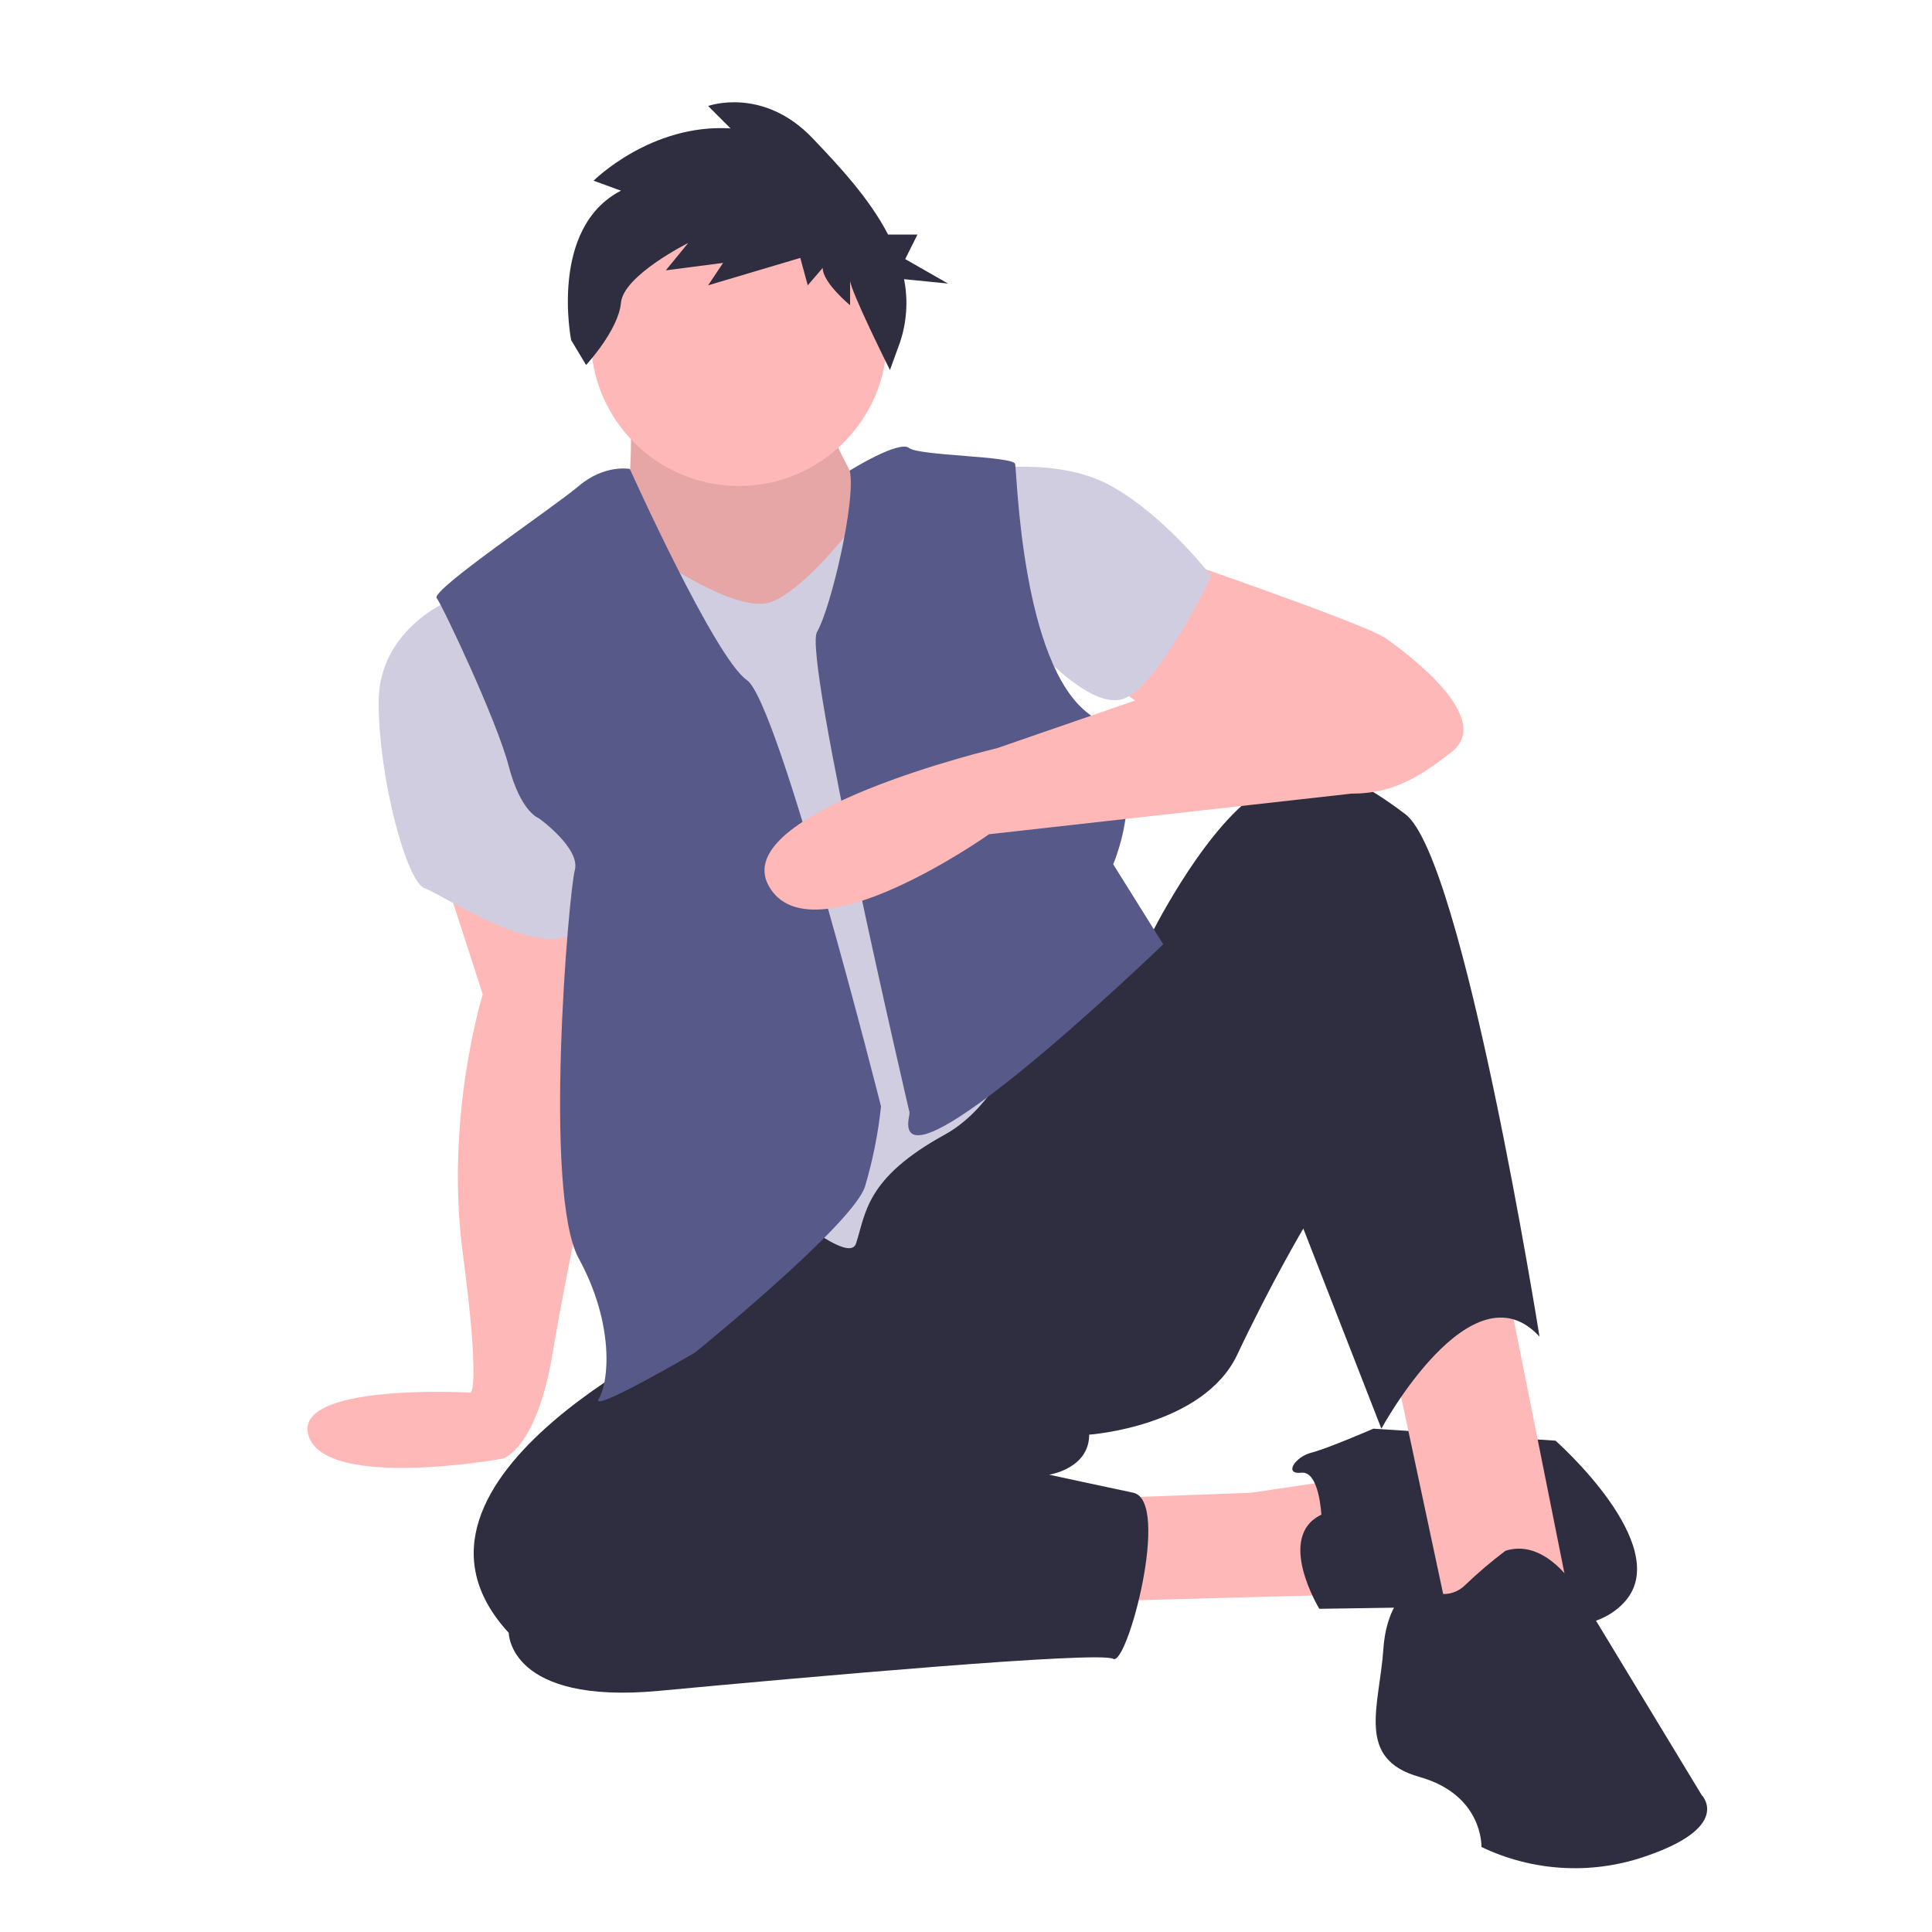
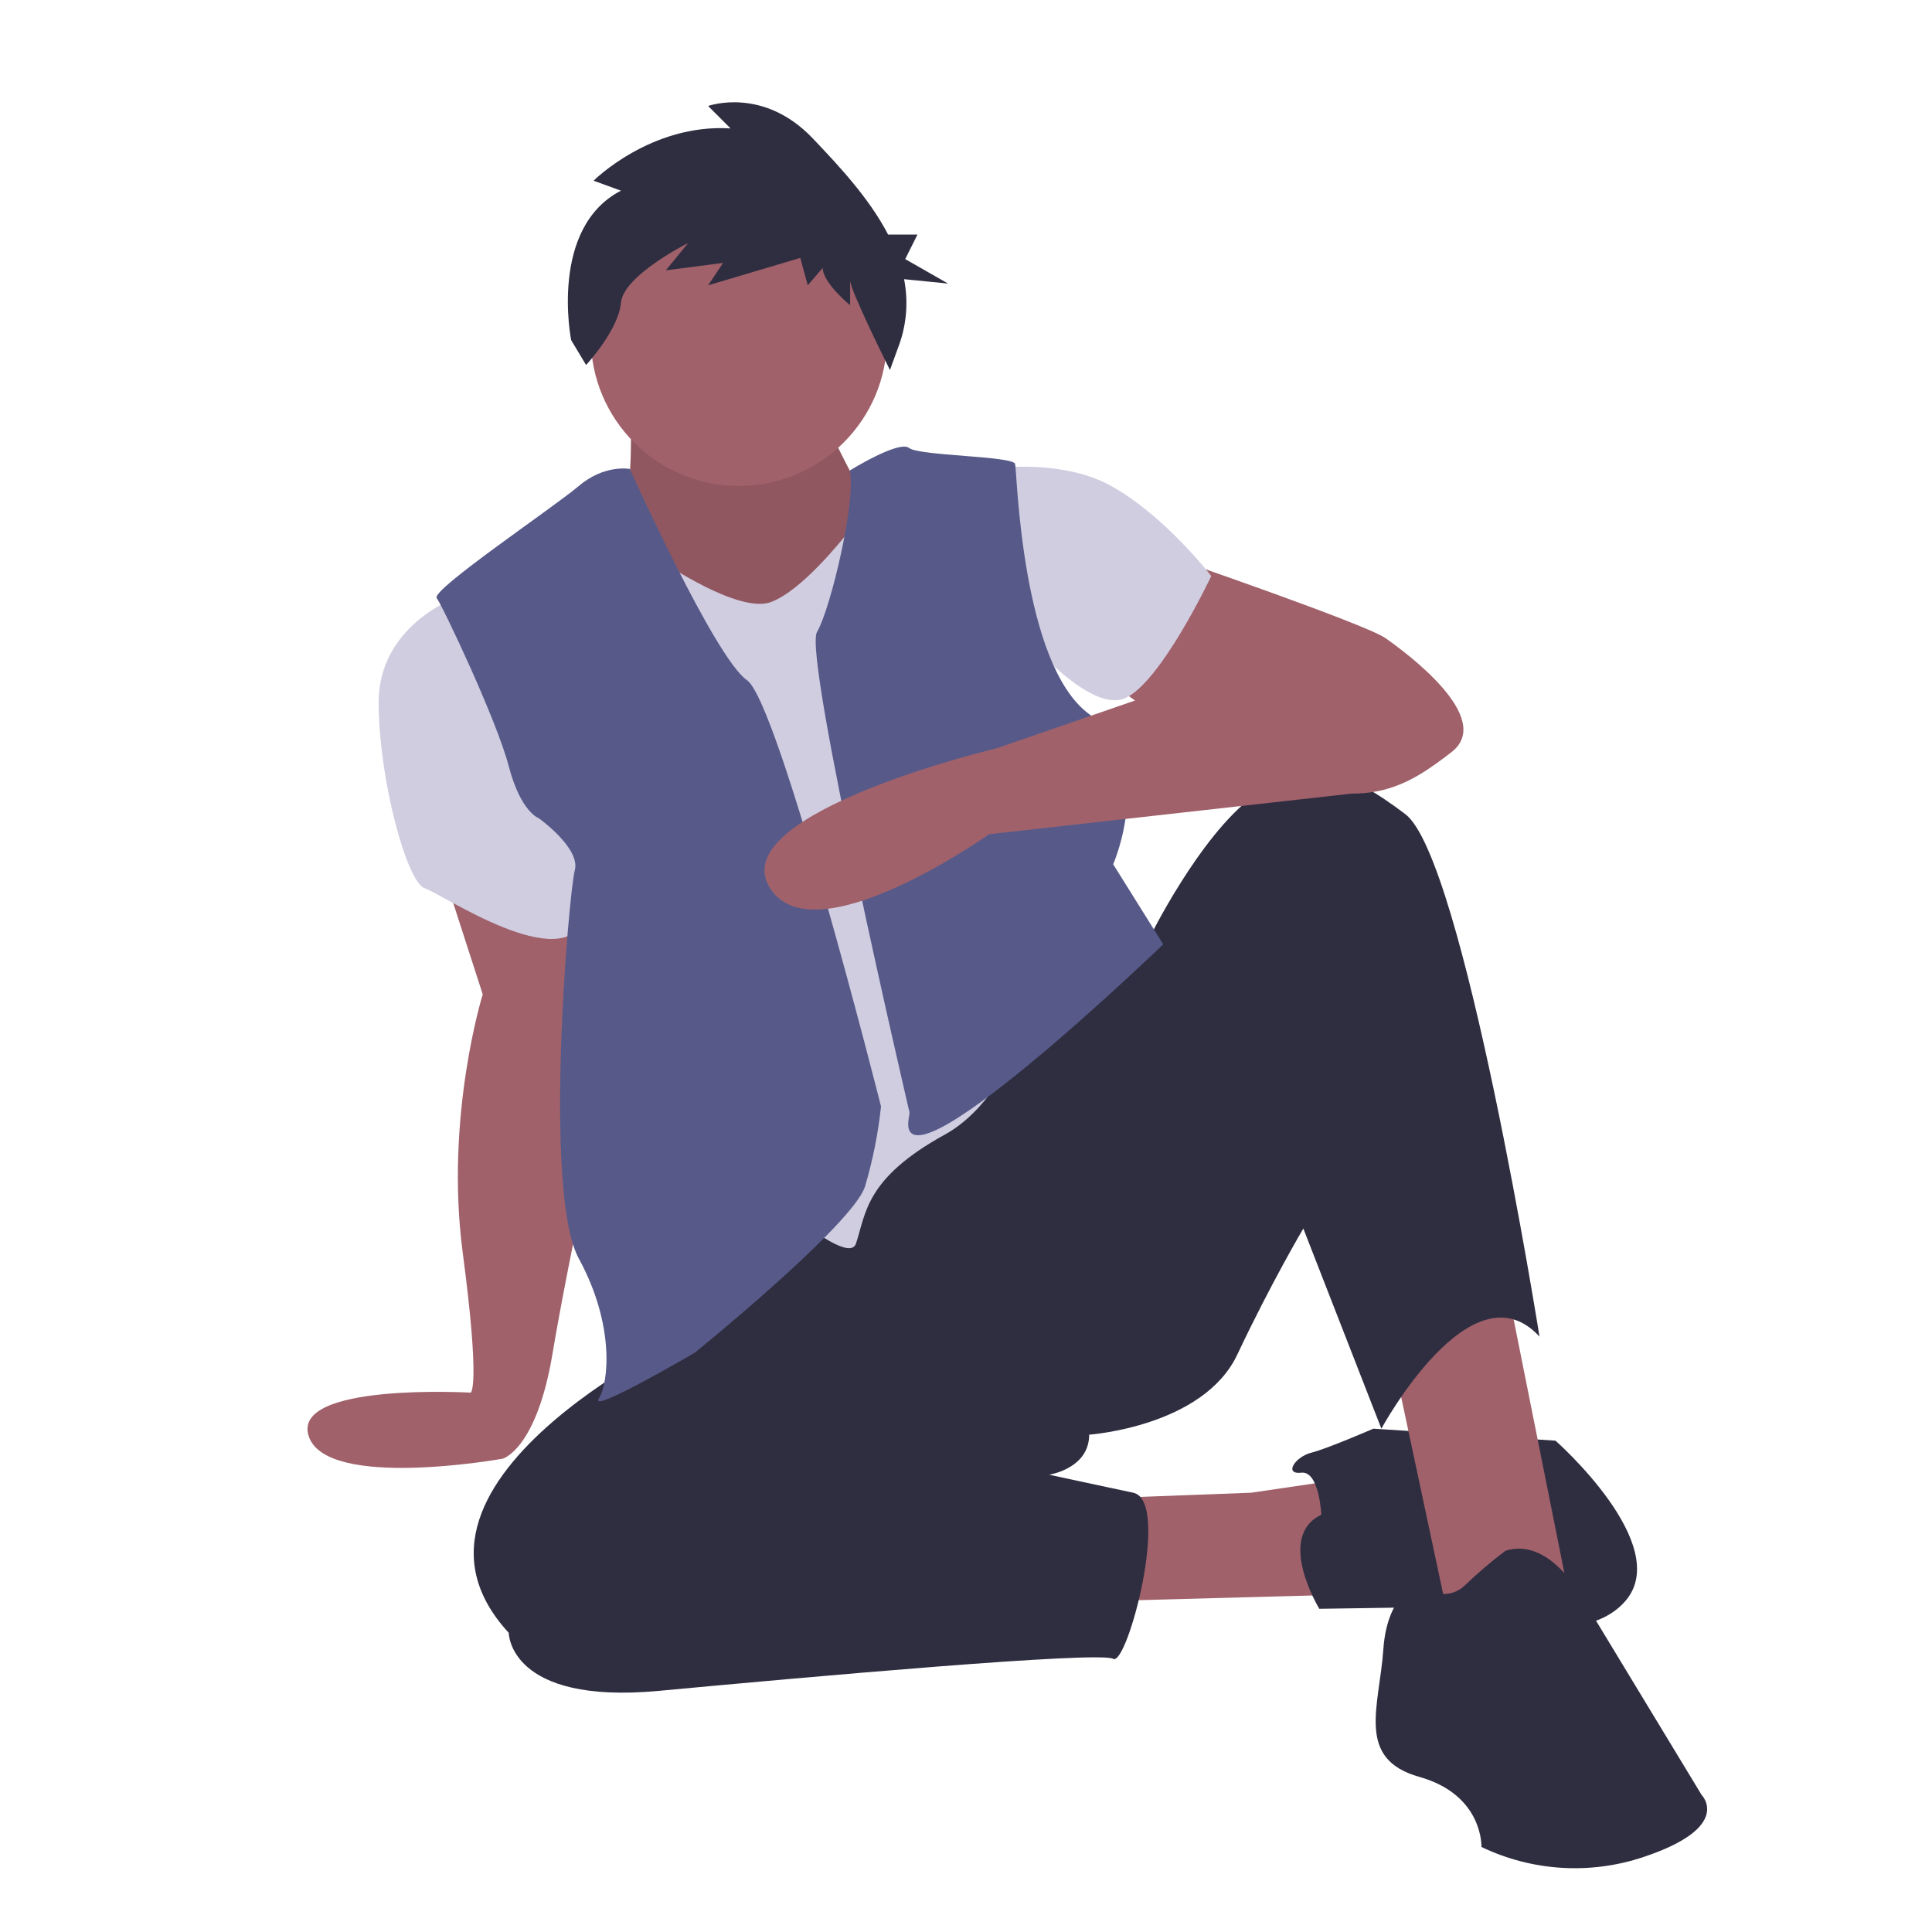
<svg xmlns="http://www.w3.org/2000/svg" width="420" height="420">
  <g>
    <rect fill="none" id="canvas_background" height="422" width="422" y="-1" x="-1" />
  </g>
  <g>
-     <path id="svg_1" fill="#ffb8b8" d="m95.803,187.881l9.137,28.282s-8.267,26.541 -4.351,56.128s1.74,30.457 1.74,30.457s-39.126,-2.252 -35.21,9.495s42.172,4.863 42.172,4.863s7.347,-1.978 10.828,-22.863s12.232,-61.111 12.232,-61.111l-8.229,-37.975l-28.319,-7.276z" />
+     <path id="svg_1" fill="#a0616a" d="m95.803,187.881l9.137,28.282s-8.267,26.541 -4.351,56.128s1.74,30.457 1.74,30.457s-39.126,-2.252 -35.21,9.495s42.172,4.863 42.172,4.863s7.347,-1.978 10.828,-22.863s12.232,-61.111 12.232,-61.111l-8.229,-37.975l-28.319,-7.276z" />
    <path id="svg_2" fill="#d0cde1" d="m98.849,130.013s-16.534,6.091 -16.534,22.625s6.091,39.159 10.007,40.464s30.022,19.144 34.808,6.527s-28.282,-69.616 -28.282,-69.616z" />
-     <polygon id="svg_3" fill="#ffb8b8" points="237.211,325.808 272.019,324.503 298.56,320.587 290.728,346.693 226.333,348.433 237.211,325.808 " />
+     <polygon id="svg_3" fill="#a0616a" points="237.211,325.808 272.019,324.503 298.56,320.587 290.728,346.693 226.333,348.433 237.211,325.808 " />
    <path id="svg_4" fill="#2f2e41" d="m287.247,329.289s-0.435,-9.572 -4.351,-9.137s-1.305,-3.481 2.175,-4.351s13.488,-5.221 13.488,-5.221l39.594,2.611s25.671,22.625 15.229,34.808s-37.419,1.305 -37.419,1.305l-29.152,0.435s-9.572,-15.664 0.435,-20.45z" />
-     <polygon id="svg_5" fill="#ffb8b8" points="302.911,295.786 315.529,354.96 341.635,349.739 326.842,275.772 311.178,267.505 302.911,295.786 " />
+     <polygon id="svg_5" fill="#a0616a" points="302.911,295.786 315.529,354.96 341.635,349.739 326.842,275.772 311.178,267.505 302.911,295.786 " />
    <path id="svg_6" fill="#2f2e41" d="m152.801,288.39s-73.097,33.068 -42.205,66.57c0,0 0,15.664 32.633,12.618s95.722,-8.702 98.768,-6.962s12.618,-34.373 4.351,-36.113s-18.274,-3.916 -18.274,-3.916s8.702,-1.305 8.702,-8.702c0,0 24.801,-1.74 32.197,-17.404s14.358,-27.411 14.358,-27.411l16.969,43.51s19.58,-36.113 34.373,-20.015c0,0 -16.534,-103.989 -29.152,-113.561s-21.32,-12.618 -33.068,-3.916s-22.625,30.892 -22.625,30.892l-97.028,84.41z" />
    <path id="svg_7" fill="#2f2e41" d="m327.277,337.121a98.037,98.037 0 0 0 -8.702,7.397c-3.481,3.481 -8.267,1.74 -8.702,0s-8.267,1.305 -9.137,13.923s-6.091,23.931 7.832,27.846s13.488,15.229 13.488,15.229a46.934,46.934 0 0 0 35.243,2.176c19.58,-6.527 12.618,-13.488 12.618,-13.488l-26.106,-43.075s-6.962,-13.053 -16.534,-10.007z" />
-     <path id="svg_8" fill="#ffb8b8" d="m255.05,121.311s41.77,14.358 46.121,17.404s23.931,17.404 14.358,24.801s-17.404,12.183 -36.113,6.527s-39.594,-23.06 -39.594,-23.06l15.229,-25.671z" />
+     <path id="svg_8" fill="#a0616a" d="m255.05,121.311s41.77,14.358 46.121,17.404s23.931,17.404 14.358,24.801s-17.404,12.183 -36.113,6.527s-39.594,-23.06 -39.594,-23.06l15.229,-25.671z" />
    <path id="svg_9" fill="#d0cde1" d="m213.28,102.166s16.534,-3.046 28.282,3.481s21.755,19.58 21.755,19.58s-10.878,23.06 -18.709,26.541s-22.19,-13.923 -22.19,-13.923l-9.137,-35.678z" />
-     <path id="svg_10" fill="#ffb8b8" d="m137.137,89.548s0.435,16.969 -1.305,18.709s20.885,53.082 45.686,30.457s5.656,-31.762 5.656,-31.762s-9.137,-16.969 -8.702,-18.709s-40.464,0 -40.464,0l-0.87,1.305z" />
+     <path id="svg_10" fill="#a0616a" d="m137.137,89.548s0.435,16.969 -1.305,18.709s20.885,53.082 45.686,30.457s5.656,-31.762 5.656,-31.762s-9.137,-16.969 -8.702,-18.709s-40.464,0 -40.464,0l-0.87,1.305z" />
    <path id="svg_11" opacity="0.1" d="m137.137,89.548s0.435,16.969 -1.305,18.709s20.885,53.082 45.686,30.457s5.656,-31.762 5.656,-31.762s-9.137,-16.969 -8.702,-18.709s-40.464,0 -40.464,0l-0.87,1.305z" />
    <path id="svg_12" fill="#d0cde1" d="m144.099,122.181s16.534,11.313 23.495,8.702s15.664,-13.923 16.534,-14.793s45.251,88.326 45.251,88.326s-6.527,32.633 -23.931,42.205s-17.186,17.186 -19.362,23.713s-30.24,-20.667 -30.24,-20.667l-17.839,-75.708l0,-46.121l6.091,-5.656z" />
    <path id="svg_13" fill="#575a89" d="m136.92,101.949s-5.439,-1.088 -11.095,3.698s-32.197,22.625 -30.892,24.366s13.053,26.541 15.664,36.549s6.527,11.313 6.527,11.313s9.137,6.527 7.832,11.313s-6.962,70.051 0.87,84.41s6.527,26.976 4.351,30.457s20.885,-10.007 20.885,-10.007s34.373,-27.846 36.984,-36.113a97.263,97.263 0 0 0 3.481,-17.404s-22.19,-87.891 -29.152,-92.677s-25.453,-45.903 -25.453,-45.903z" />
    <path id="svg_14" fill="#575a89" d="m184.72,102.293s10.721,-6.653 12.897,-4.913s22.625,1.74 23.06,3.481s1.305,43.51 16.099,54.388s5.221,32.633 5.221,32.633l10.878,17.404s-59.173,56.994 -55.258,37.419c0.218,-1.088 0,-1.305 0,-1.305s-23.06,-98.768 -20.015,-103.989s8.58,-28.899 7.118,-35.117z" />
-     <path id="svg_15" fill="#ffb8b8" d="m275.935,142.195l-59.174,20.45s-58.739,13.923 -49.602,30.022s47.861,-11.313 47.861,-11.313l78.8,-8.829s31.281,-26.414 -17.885,-30.33z" />
-     <circle id="svg_16" fill="#ffb8b8" r="32.197" cy="73.449" cx="160.633" />
+     <path id="svg_15" fill="#a0616a" d="m275.935,142.195l-59.174,20.45s-58.739,13.923 -49.602,30.022s47.861,-11.313 47.861,-11.313l78.8,-8.829s31.281,-26.414 -17.885,-30.33z" />
+     <circle id="svg_16" fill="#a0616a" r="32.197" cy="73.449" cx="160.633" />
    <path id="svg_17" fill="#2f2e41" d="m134.992,41.451l-5.956,-2.166s12.453,-12.453 29.779,-11.37l-4.873,-4.873s11.912,-4.331 22.741,7.039c5.692,5.977 12.279,13.003 16.385,20.917l6.378,0l-2.662,5.324l9.317,5.324l-9.563,-0.956a26.866,26.866 0 0 1 -0.905,13.789l-2.166,5.956s-8.663,-17.326 -8.663,-19.492l0,5.414s-5.956,-4.873 -5.956,-8.122l-3.249,3.79l-1.624,-5.956l-20.033,5.956l3.249,-4.873l-12.453,1.624l4.873,-5.956s-14.077,7.039 -14.619,12.995c-0.541,5.956 -7.58,13.536 -7.58,13.536l-3.249,-5.414s-4.873,-24.365 10.829,-32.486z" />
  </g>
</svg>
